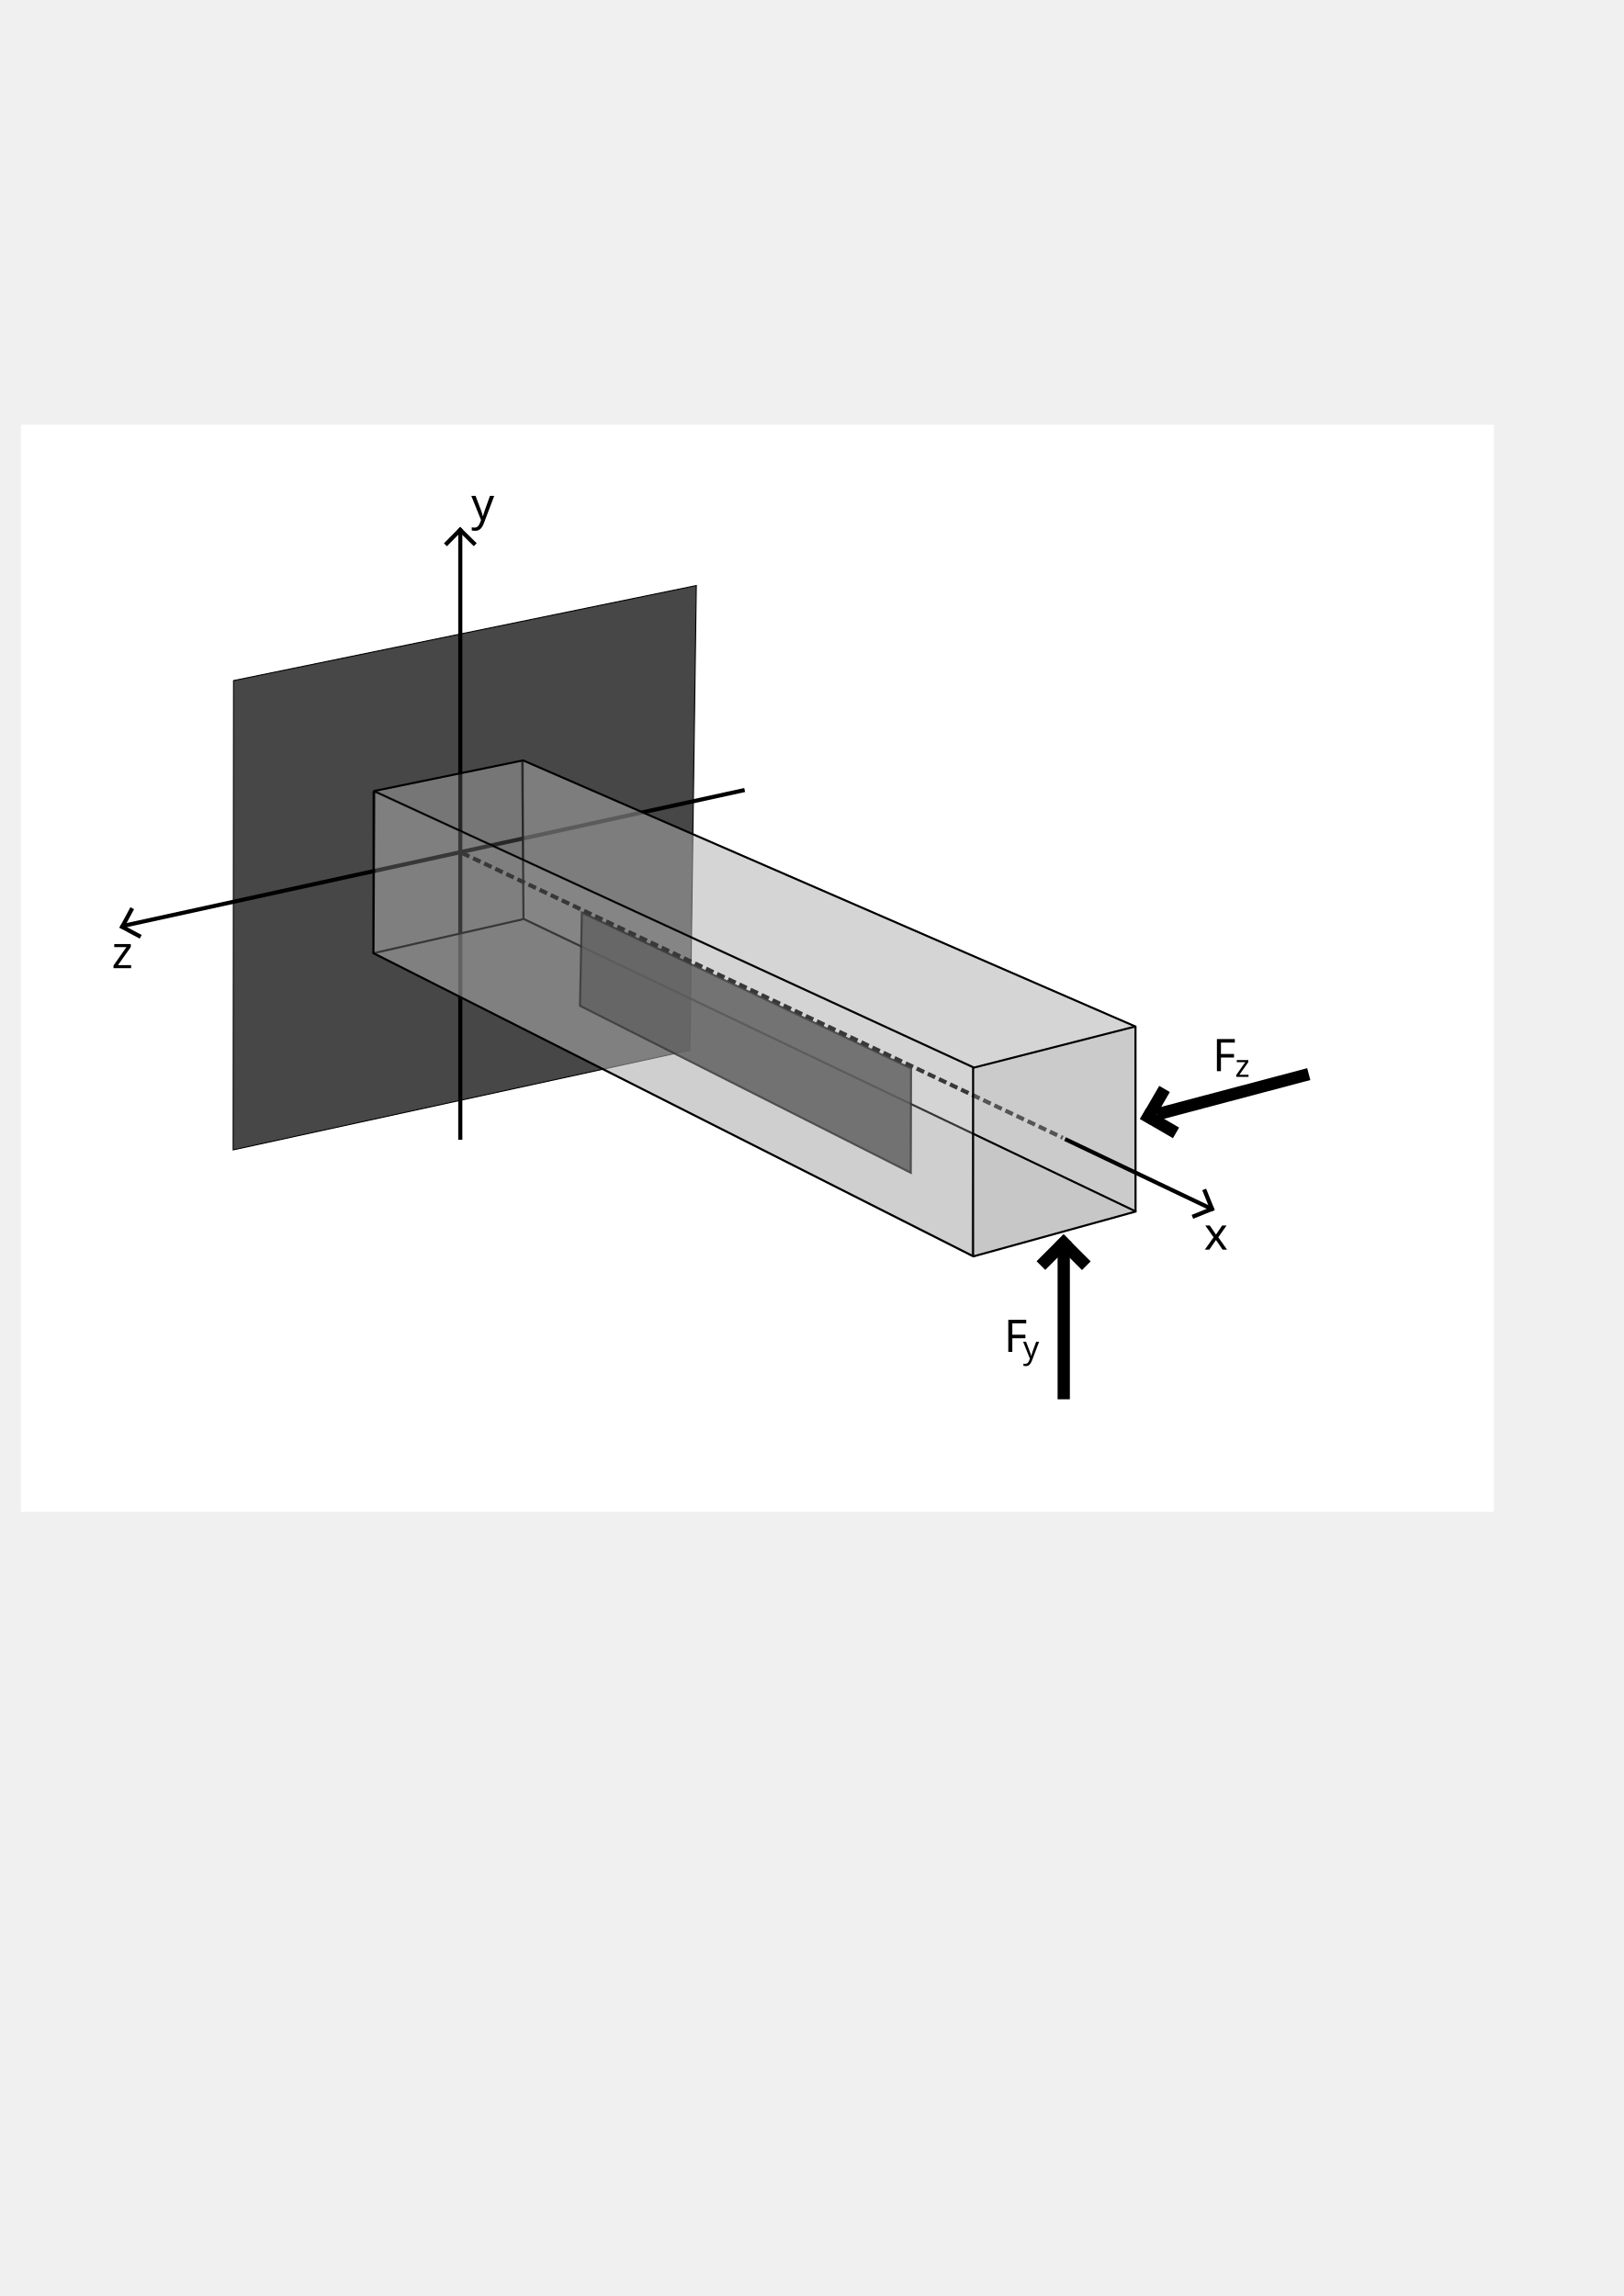
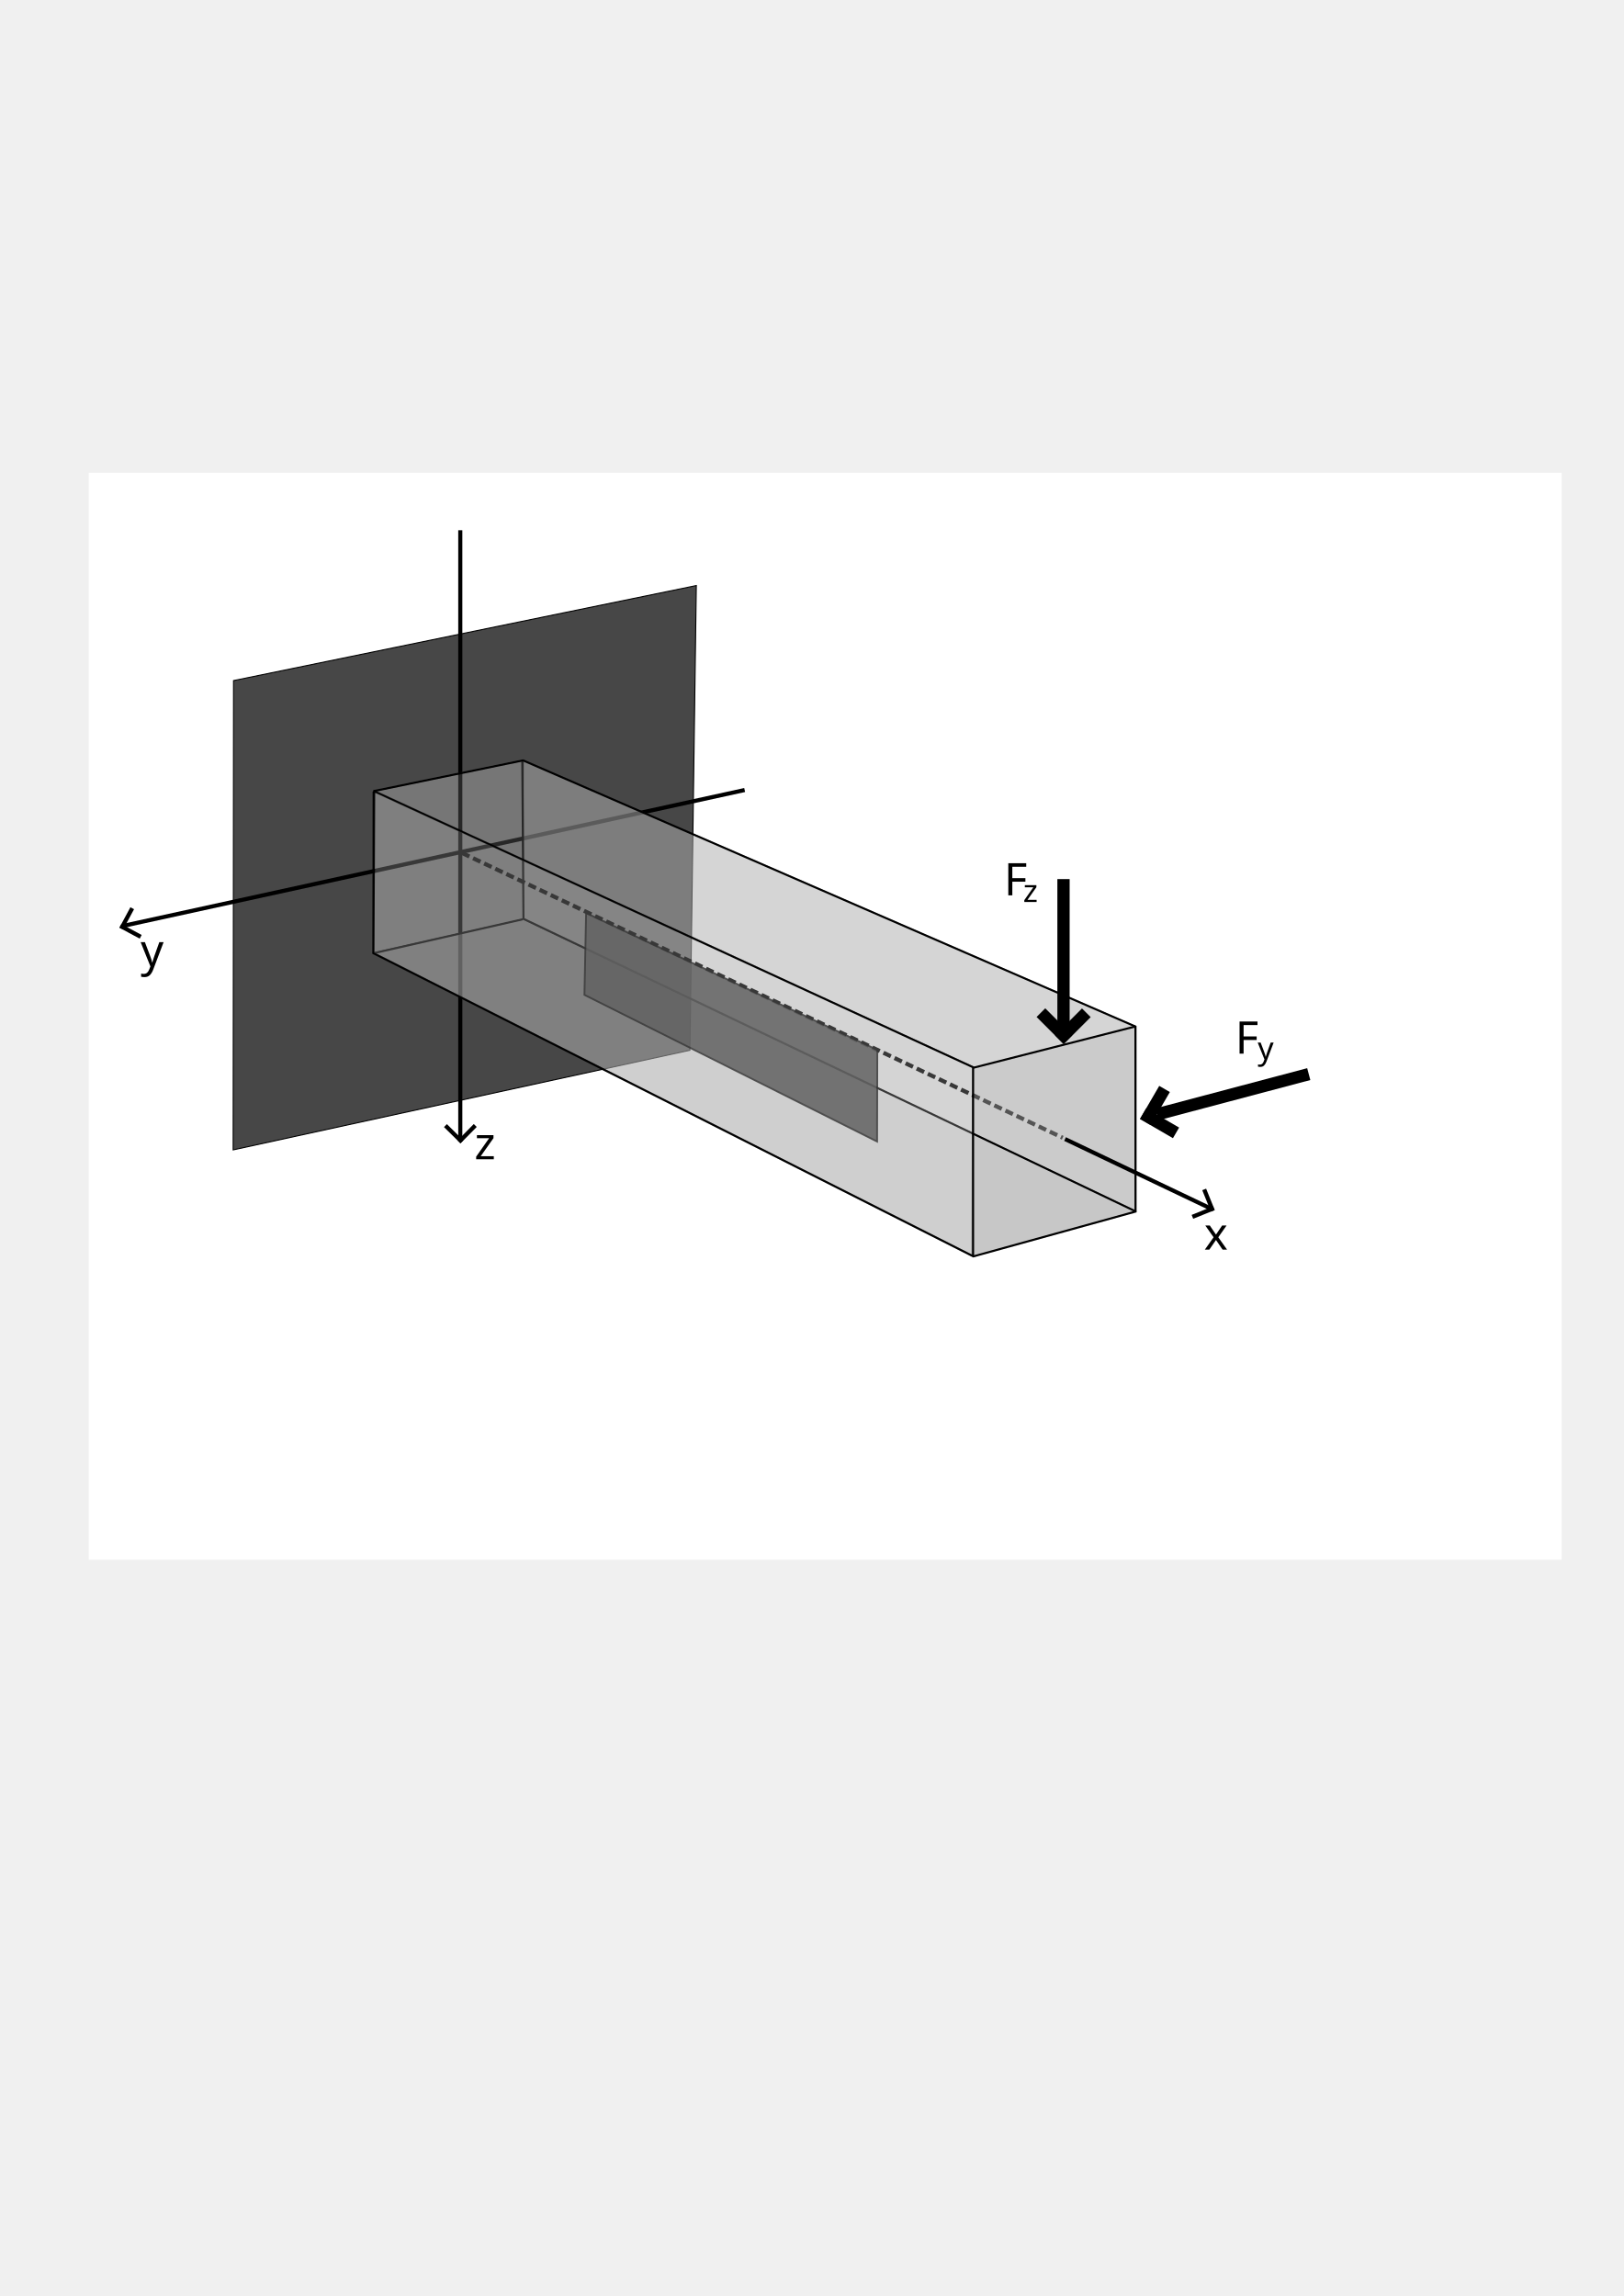
<svg xmlns="http://www.w3.org/2000/svg" width="210mm" height="297mm" id="svg4290" version="1.1">
  <defs id="defs4292">
    </defs>
  <g id="layer1">
-     <rect style="fill:#ffffff;fill-opacity:1;fill-rule:nonzero;stroke:none" id="rect3831" width="720" height="531.429" x="10.245" y="207.688" />
+     <rect style="fill:#ffffff;fill-opacity:1;fill-rule:nonzero;stroke:none" id="rect3831" width="720" height="531.429" x="43.384" y="231.14" />
    <rect style="fill:#c3c3c3;fill-opacity:1;fill-rule:nonzero;stroke:#000000;stroke-width:0.678;stroke-linecap:butt;stroke-linejoin:miter;stroke-miterlimit:4;stroke-opacity:1;stroke-dasharray:none;stroke-dashoffset:26.95" id="rect4813" width="387.639" height="120.763" x="-659.79" y="447.662" />
    <path style="fill:none;stroke:#000000;stroke-width:1.302px;stroke-linecap:butt;stroke-linejoin:miter;stroke-opacity:1" d="M 940.769,295.627 1244.285,435.487" id="path3859" />
    <path style="fill:#474747;fill-opacity:1;stroke:#000000;stroke-width:0.5;stroke-linecap:butt;stroke-linejoin:miter;stroke-miterlimit:4;stroke-opacity:1;stroke-dasharray:none" d="m 114.166,332.742 226.209,-46.466 -3.129,227.195 -223.269,48.71 z" id="path3837" />
    <path id="path3843" style="fill:#8b8b8b;fill-opacity:1;fill-rule:evenodd;stroke:#000000;stroke-width:0.5;stroke-miterlimit:4;stroke-opacity:1;stroke-dasharray:none;opacity:0.4" d="m 182.693,386.798 0,79.026 73.079,-16.448 0,-77.713 z" />
    <path style="fill:none;stroke:#000000;stroke-width:2;stroke-linecap:butt;stroke-linejoin:miter;stroke-miterlimit:4;stroke-opacity:1;stroke-dasharray:none;stroke-dashoffset:0" d="M 60.546,452.584 364.002,386.242" id="path3923-0" />
    <path style="fill:none;stroke:#000000;stroke-width:2;stroke-linecap:butt;stroke-linejoin:miter;stroke-miterlimit:4;stroke-opacity:1;stroke-dasharray:none;stroke-dashoffset:0" d="m 225,557.246 0,-298.009" id="path3923" />
    <path style="fill:none;stroke:#000000;stroke-width:1;stroke-linecap:butt;stroke-linejoin:miter;stroke-miterlimit:4;stroke-opacity:1;stroke-dasharray:6, 6;stroke-dashoffset:0" d="m 872.267,315.975 68.955,-13.994" id="path3861" />
    <path style="fill:none;stroke:#000000;stroke-width:1;stroke-linecap:butt;stroke-linejoin:miter;stroke-miterlimit:4;stroke-opacity:1;stroke-dasharray:6, 6;stroke-dashoffset:0" d="m 1168.746,446.467 68.185,-16.993" id="path3863" />
    <path style="fill:none;stroke:#000000;stroke-width:2;stroke-linecap:butt;stroke-linejoin:miter;stroke-miterlimit:4;stroke-opacity:1;stroke-dasharray:none" d="m 941.146,301.566 17.236,-3.725" id="path3865" />
    <path style="fill:none;stroke:#000000;stroke-width:2;stroke-linecap:butt;stroke-linejoin:miter;stroke-miterlimit:4;stroke-opacity:1;stroke-dasharray:none" d="m 1224.139,432.557 17.126,-4.202" id="path3865-9" />
    <g id="g3917" transform="matrix(-0.7598904,-1.882495,1.882495,-0.7598904,-188.6838,2082.843)">
      <path id="path3891" d="m 536.896,631.886 5.556,0" style="fill:none;stroke:#000000;stroke-width:1px;stroke-linecap:butt;stroke-linejoin:miter;stroke-opacity:1" />
      <path id="path3891-2" d="m 537.394,626.789 0,5.556" style="fill:none;stroke:#000000;stroke-width:1px;stroke-linecap:butt;stroke-linejoin:miter;stroke-opacity:1" />
    </g>
    <path id="path3845" style="fill:#a3a3a3;fill-opacity:1;fill-rule:evenodd;stroke:#000000;stroke-width:0.5;stroke-miterlimit:4;stroke-opacity:1;stroke-dasharray:none;opacity:0.4" d="m 255.772,371.663 299.493,130.229 0,90.29 -299.493,-142.806 z" />
    <path style="fill:none;stroke:#000000;stroke-width:2;stroke-linecap:butt;stroke-linejoin:miter;stroke-miterlimit:4;stroke-opacity:1;stroke-dasharray:4, 2;stroke-dashoffset:0" d="M 225.832,417.02 519.471,556.255" id="path3885" />
    <g id="g3917-9" transform="matrix(1.787462,0.9623933,-0.9623933,1.787462,-292.7192,-1193.511)">
      <path id="path3891-1" d="m 536.896,631.886 5.556,0" style="fill:none;stroke:#000000;stroke-width:1px;stroke-linecap:butt;stroke-linejoin:miter;stroke-opacity:1" />
      <path id="path3891-2-3" d="m 537.394,626.789 0,5.556" style="fill:none;stroke:#000000;stroke-width:1px;stroke-linecap:butt;stroke-linejoin:miter;stroke-opacity:1" />
    </g>
-     <g id="g3917-7" transform="matrix(-1.424982,1.445907,-1.445907,-1.424982,1904.364,382.4474)">
-       <path id="path3891-5" d="m 536.896,631.886 5.556,0" style="fill:none;stroke:#000000;stroke-width:1px;stroke-linecap:butt;stroke-linejoin:miter;stroke-opacity:1" />
-       <path id="path3891-2-31" d="m 537.394,626.789 0,5.556" style="fill:none;stroke:#000000;stroke-width:1px;stroke-linecap:butt;stroke-linejoin:miter;stroke-opacity:1" />
+     <g id="g3917-7" transform="matrix(1.424982,-1.445907,1.445907,1.424982,-1454.323,434.1652)">
+       <path id="path3891-5" d="m 536.896,631.886 h 5.556" style="fill:none;stroke:#000000;stroke-width:1px;stroke-linecap:butt;stroke-linejoin:miter;stroke-opacity:1" />
+       <path id="path3891-2-31" d="m 537.394,626.789 v 5.556" style="fill:none;stroke:#000000;stroke-width:1px;stroke-linecap:butt;stroke-linejoin:miter;stroke-opacity:1" />
    </g>
-     <text xml:space="preserve" style="font-size:22px;font-style:normal;font-weight:normal;line-height:125%;letter-spacing:0px;word-spacing:0px;fill:#000000;fill-opacity:1;stroke:none;font-family:Sans" x="588.571" y="610.934" id="text3978">
-       <tspan id="tspan3980" x="588.571" y="610.934">x</tspan>
+     <text xml:space="preserve" style="font-style:normal;font-weight:normal;line-height:0%;font-family:sans-serif;letter-spacing:0px;word-spacing:0px;fill:#000000;fill-opacity:1;stroke:none" x="588.571" y="610.934" id="text3978">
+       <tspan id="tspan3980" x="588.571" y="610.934" style="font-size:22px;line-height:1.25;font-family:sans-serif">x</tspan>
    </text>
-     <text xml:space="preserve" style="font-size:22px;font-style:normal;font-weight:normal;line-height:125%;letter-spacing:0px;word-spacing:0px;fill:#000000;fill-opacity:1;stroke:none;font-family:Sans" x="230.371" y="254.237" id="text3978-1">
-       <tspan id="tspan3980-4" x="230.371" y="254.237">y</tspan>
+     <text xml:space="preserve" style="font-style:normal;font-weight:normal;line-height:0%;font-family:sans-serif;letter-spacing:0px;word-spacing:0px;fill:#000000;fill-opacity:1;stroke:none" x="68.746" y="472.43" id="text3978-1">
+       <tspan id="tspan3980-4" x="68.746" y="472.43" style="font-size:22px;line-height:1.25;font-family:sans-serif">y</tspan>
    </text>
-     <text xml:space="preserve" style="font-size:22px;font-style:normal;font-weight:normal;line-height:125%;letter-spacing:0px;word-spacing:0px;fill:#000000;fill-opacity:1;stroke:none;font-family:Sans" x="54.612" y="473.338" id="text3978-9">
-       <tspan id="tspan3980-9" x="54.612" y="473.338">z</tspan>
+     <text xml:space="preserve" style="font-style:normal;font-weight:normal;line-height:0%;font-family:sans-serif;letter-spacing:0px;word-spacing:0px;fill:#000000;fill-opacity:1;stroke:none" x="231.894" y="566.778" id="text3978-9">
+       <tspan id="tspan3980-9" x="231.894" y="566.778" style="font-size:22px;line-height:1.25;font-family:sans-serif">z</tspan>
    </text>
-     <text xml:space="preserve" style="font-size:22px;font-style:normal;font-weight:normal;line-height:125%;letter-spacing:0px;word-spacing:0px;fill:#000000;fill-opacity:1;stroke:none;font-family:Sans" x="1080.938" y="348.161" id="text3978-2">
-       <tspan id="tspan3980-5" x="1080.938" y="348.161">L</tspan>
+     <text xml:space="preserve" style="font-style:normal;font-weight:normal;line-height:0%;font-family:sans-serif;letter-spacing:0px;word-spacing:0px;fill:#000000;fill-opacity:1;stroke:none" x="1080.938" y="348.161" id="text3978-2">
+       <tspan id="tspan3980-5" x="1080.938" y="348.161" style="font-size:22px;line-height:1.25;font-family:sans-serif">L</tspan>
    </text>
-     <g id="g4059" transform="matrix(1,0,0,-1,5.303301,1113.976)">
-       <path id="path4033" d="m 514.673,505.112 0,-75.247" style="fill:none;stroke:#000000;stroke-width:6;stroke-linecap:butt;stroke-linejoin:miter;stroke-miterlimit:4;stroke-opacity:1;stroke-dasharray:none" />
-       <g transform="matrix(0.7071068,-0.7071068,0.7071068,0.7071068,-310.8932,559.9248)" id="g4055">
-         <path style="fill:none;stroke:#000000;stroke-width:6;stroke-linecap:butt;stroke-linejoin:miter;stroke-miterlimit:4;stroke-opacity:1;stroke-dasharray:none" d="m 618.718,545.771 18.654,0" id="path4035" />
-         <path style="fill:none;stroke:#000000;stroke-width:6;stroke-linecap:butt;stroke-linejoin:miter;stroke-miterlimit:4;stroke-opacity:1;stroke-dasharray:none" d="m 621.623,530.13 0,18.654" id="path4035-7" />
-       </g>
-     </g>
    <path id="path3841" style="opacity:0.4;fill:#909090;fill-opacity:1;fill-rule:nonzero;stroke:#000000;stroke-width:0.5;stroke-miterlimit:4;stroke-opacity:1;stroke-dasharray:none" d="M 182.693,465.824 476.021,614.155 555.265,592.182 255.772,449.376 z" />
    <g transform="matrix(-0.2561527,-0.9666363,-0.9666363,0.2561527,1182.553,913.7334)" id="g4059-4">
      <path id="path4033-8" d="m 514.673,501.989 0,-76.835" style="fill:none;stroke:#000000;stroke-width:6;stroke-linecap:butt;stroke-linejoin:miter;stroke-miterlimit:4;stroke-opacity:1;stroke-dasharray:none" />
      <g transform="matrix(0.7071068,-0.7071068,0.7071068,0.7071068,-310.8932,559.9248)" id="g4055-8">
        <path style="fill:none;stroke:#000000;stroke-width:6;stroke-linecap:butt;stroke-linejoin:miter;stroke-miterlimit:4;stroke-opacity:1;stroke-dasharray:none" d="m 618.718,545.771 18.654,0" id="path4035-6" />
        <path style="fill:none;stroke:#000000;stroke-width:6;stroke-linecap:butt;stroke-linejoin:miter;stroke-miterlimit:4;stroke-opacity:1;stroke-dasharray:none" d="m 621.623,530.13 0,18.654" id="path4035-7-1" />
      </g>
    </g>
-     <text xml:space="preserve" style="font-size:22px;font-style:normal;font-weight:normal;line-height:125%;letter-spacing:0px;word-spacing:0px;fill:#000000;fill-opacity:1;stroke:none;font-family:Sans" x="490.74" y="660.95" id="text3978-15-2">
-       <tspan id="tspan3980-7-3" x="490.74" y="660.95">F</tspan>
+     <text xml:space="preserve" style="font-style:normal;font-weight:normal;line-height:0%;font-family:sans-serif;letter-spacing:0px;word-spacing:0px;fill:#000000;fill-opacity:1;stroke:none" x="490.74" y="437.736" id="text3978-15-2">
+       <tspan id="tspan3980-7-3" x="490.74" y="437.736" style="font-size:22px;line-height:1.25;font-family:sans-serif">F</tspan>
    </text>
-     <g id="g3047" transform="translate(-7.857143,-22.85714)">
-       <text id="text3978-15" y="546.551" x="600.571" style="font-size:22px;font-style:normal;font-weight:normal;line-height:125%;letter-spacing:0px;word-spacing:0px;fill:#000000;fill-opacity:1;stroke:none;font-family:Sans" xml:space="preserve">
-         <tspan y="546.551" x="600.571" id="tspan3980-7">F</tspan>
+     <g id="g3047" transform="translate(3.214285,-31.42857)">
+       <text id="text3978-15" y="546.551" x="600.571" style="font-style:normal;font-weight:normal;line-height:0%;font-family:sans-serif;letter-spacing:0px;word-spacing:0px;fill:#000000;fill-opacity:1;stroke:none" xml:space="preserve">
+         <tspan y="546.551" x="600.571" id="tspan3980-7" style="font-size:22px;line-height:1.25;font-family:sans-serif">F</tspan>
      </text>
-       <text id="text3978-15-1" y="549.346" x="611.554" style="font-size:15.344px;font-style:normal;font-weight:normal;line-height:125%;letter-spacing:0px;word-spacing:0px;fill:#000000;fill-opacity:1;stroke:none;font-family:Sans" xml:space="preserve">
-         <tspan y="549.346" x="611.554" id="tspan3980-7-6">z</tspan>
+       <text id="text3978-15-1" y="549.346" x="611.554" style="font-style:normal;font-weight:normal;line-height:0%;font-family:sans-serif;letter-spacing:0px;word-spacing:0px;fill:#000000;fill-opacity:1;stroke:none" xml:space="preserve">
+         <tspan y="549.346" x="611.554" id="tspan3980-7-6" style="font-size:15.344px;line-height:1.25;font-family:sans-serif">y</tspan>
      </text>
    </g>
-     <text xml:space="preserve" style="font-size:15.344px;font-style:normal;font-weight:normal;line-height:125%;letter-spacing:0px;word-spacing:0px;fill:#000000;fill-opacity:1;stroke:none;font-family:Sans" x="500.108" y="664.198" id="text3978-15-1-2">
-       <tspan id="tspan3980-7-6-5" x="500.108" y="664.198">y</tspan>
+     <text xml:space="preserve" style="font-style:normal;font-weight:normal;line-height:0%;font-family:sans-serif;letter-spacing:0px;word-spacing:0px;fill:#000000;fill-opacity:1;stroke:none" x="500.108" y="440.983" id="text3978-15-1-2">
+       <tspan id="tspan3980-7-6-5" x="500.108" y="440.983" style="font-size:15.344px;line-height:1.25;font-family:sans-serif">z</tspan>
    </text>
    <path id="path3851" style="opacity:0;fill:#a6a6a6;fill-opacity:1;fill-rule:nonzero;stroke:none" d="m 182.176,385.617 292.646,135.719 0.649,92.249 -293.169,-149.132 z" />
    <path style="fill:none;stroke:#000000;stroke-width:1px;stroke-linecap:butt;stroke-linejoin:miter;stroke-opacity:1" d="m 255.316,372.277 0.568,77.277" id="path3813" />
    <path id="path3847" style="opacity:0.2;fill:#c3c3c3;fill-opacity:1;fill-rule:evenodd;stroke:none" d="M 182.425,386.404 475.752,521.694 554.997,501.498 255.504,371.268 z" />
    <path id="path3849" style="opacity:0.455;fill:#b8b8b8;fill-opacity:1;fill-rule:nonzero;stroke:none" d="m 475.91,522.246 0,92.067 79.244,-21.973 0,-90.29 z" />
    <path style="fill:none;stroke:#000000;stroke-width:2;stroke-linecap:butt;stroke-linejoin:miter;stroke-miterlimit:4;stroke-opacity:1;stroke-dasharray:none" d="M 591.571,590.722 520.607,556.882" id="path3864" />
    <path style="fill:none;stroke:#000000;stroke-width:1;stroke-linecap:butt;stroke-linejoin:miter;stroke-miterlimit:4;stroke-opacity:1;stroke-dasharray:none" d="m 182.522,386.798 73.362,-15.089" id="path3854" />
    <path style="fill:none;stroke:#000000;stroke-width:1;stroke-linecap:butt;stroke-linejoin:miter;stroke-miterlimit:4;stroke-opacity:1;stroke-dasharray:none" d="m 182.615,386.782 293.036,135 0.015,92.33" id="path3850" />
    <path style="fill:none;stroke:#000000;stroke-width:1;stroke-linecap:butt;stroke-linejoin:miter;stroke-miterlimit:4;stroke-opacity:1;stroke-dasharray:none" d="m 182.645,386.968 -0.095,79.013 293.248,148.274 79.263,-21.903 -0.031,-90.475 -299.372,-130.124" id="path3856" />
    <path style="fill:none;stroke:#000000;stroke-width:1;stroke-linecap:butt;stroke-linejoin:miter;stroke-miterlimit:4;stroke-opacity:1;stroke-dasharray:none" d="m 475.782,522.032 79.234,-20.203" id="path3852" />
    <path style="fill:none;stroke:#000000;stroke-width:1px;stroke-linecap:butt;stroke-linejoin:miter;stroke-opacity:1" d="M 256.074,449.301 555.079,592.238" id="path3811" />
-     <path style="opacity:0.855;fill:#3a3a3a;fill-opacity:1;stroke:#000000;stroke-width:1;stroke-linecap:butt;stroke-linejoin:miter;stroke-miterlimit:4;stroke-opacity:1;stroke-dasharray:none" d="m 284.435,446.182 160.896,76.22 -0.126,50.95 -161.688,-81.633 z" id="path3823" />
+     <path style="opacity:0.855;fill:#3a3a3a;fill-opacity:1;stroke:#000000;stroke-width:0.881;stroke-linecap:butt;stroke-linejoin:miter;stroke-miterlimit:4;stroke-dasharray:none;stroke-opacity:1" d="m 286.507,446.407 142.336,66.931 -0.112,44.74 -143.036,-71.684 z" id="path3823" />
    <path style="fill:none;stroke:#000000;stroke-width:1px;stroke-linecap:butt;stroke-linejoin:miter;stroke-opacity:1" d="m 182.333,466.095 73.236,-16.668" id="path3041" />
-     <path style="opacity:0.286;fill:#c3c3c3;fill-opacity:1;stroke:#000000;stroke-width:1px;stroke-linecap:butt;stroke-linejoin:miter;stroke-opacity:1" d="m 183.214,386.752 292.5,135 -0.357,92.143 L 182.5,466.038 z" id="path3815" />
+     <path style="opacity:0.286;fill:#c3c3c3;fill-opacity:1;stroke:#000000;stroke-width:1px;stroke-linecap:butt;stroke-linejoin:miter;stroke-opacity:1" d="m 183.151,386.782 292.5,135 -0.357,92.143 -292.857,-147.857 z" id="path3815" />
+     <text xml:space="preserve" style="font-style:normal;font-weight:normal;font-size:40px;line-height:1.25;font-family:sans-serif;letter-spacing:0px;word-spacing:0px;fill:#000000;fill-opacity:1;stroke:none" x="522.249" y="474.002" id="text3853">
+       <tspan id="tspan3851" x="522.249" y="510.495" />
+     </text>
+     <g id="g4059" transform="matrix(-1,0,0,1,1034.538,-0.07512294)">
+       <path id="path4033" d="M 514.673,505.112 V 429.865" style="fill:none;stroke:#000000;stroke-width:6;stroke-linecap:butt;stroke-linejoin:miter;stroke-miterlimit:4;stroke-dasharray:none;stroke-opacity:1" />
+       <g transform="rotate(-45,520.4424,655.2437)" id="g4055">
+         <path style="fill:none;stroke:#000000;stroke-width:6;stroke-linecap:butt;stroke-linejoin:miter;stroke-miterlimit:4;stroke-dasharray:none;stroke-opacity:1" d="m 618.718,545.771 h 18.654" id="path4035" />
+         <path style="fill:none;stroke:#000000;stroke-width:6;stroke-linecap:butt;stroke-linejoin:miter;stroke-miterlimit:4;stroke-dasharray:none;stroke-opacity:1" d="m 621.623,530.13 v 18.654" id="path4035-7" />
+       </g>
+     </g>
  </g>
</svg>
